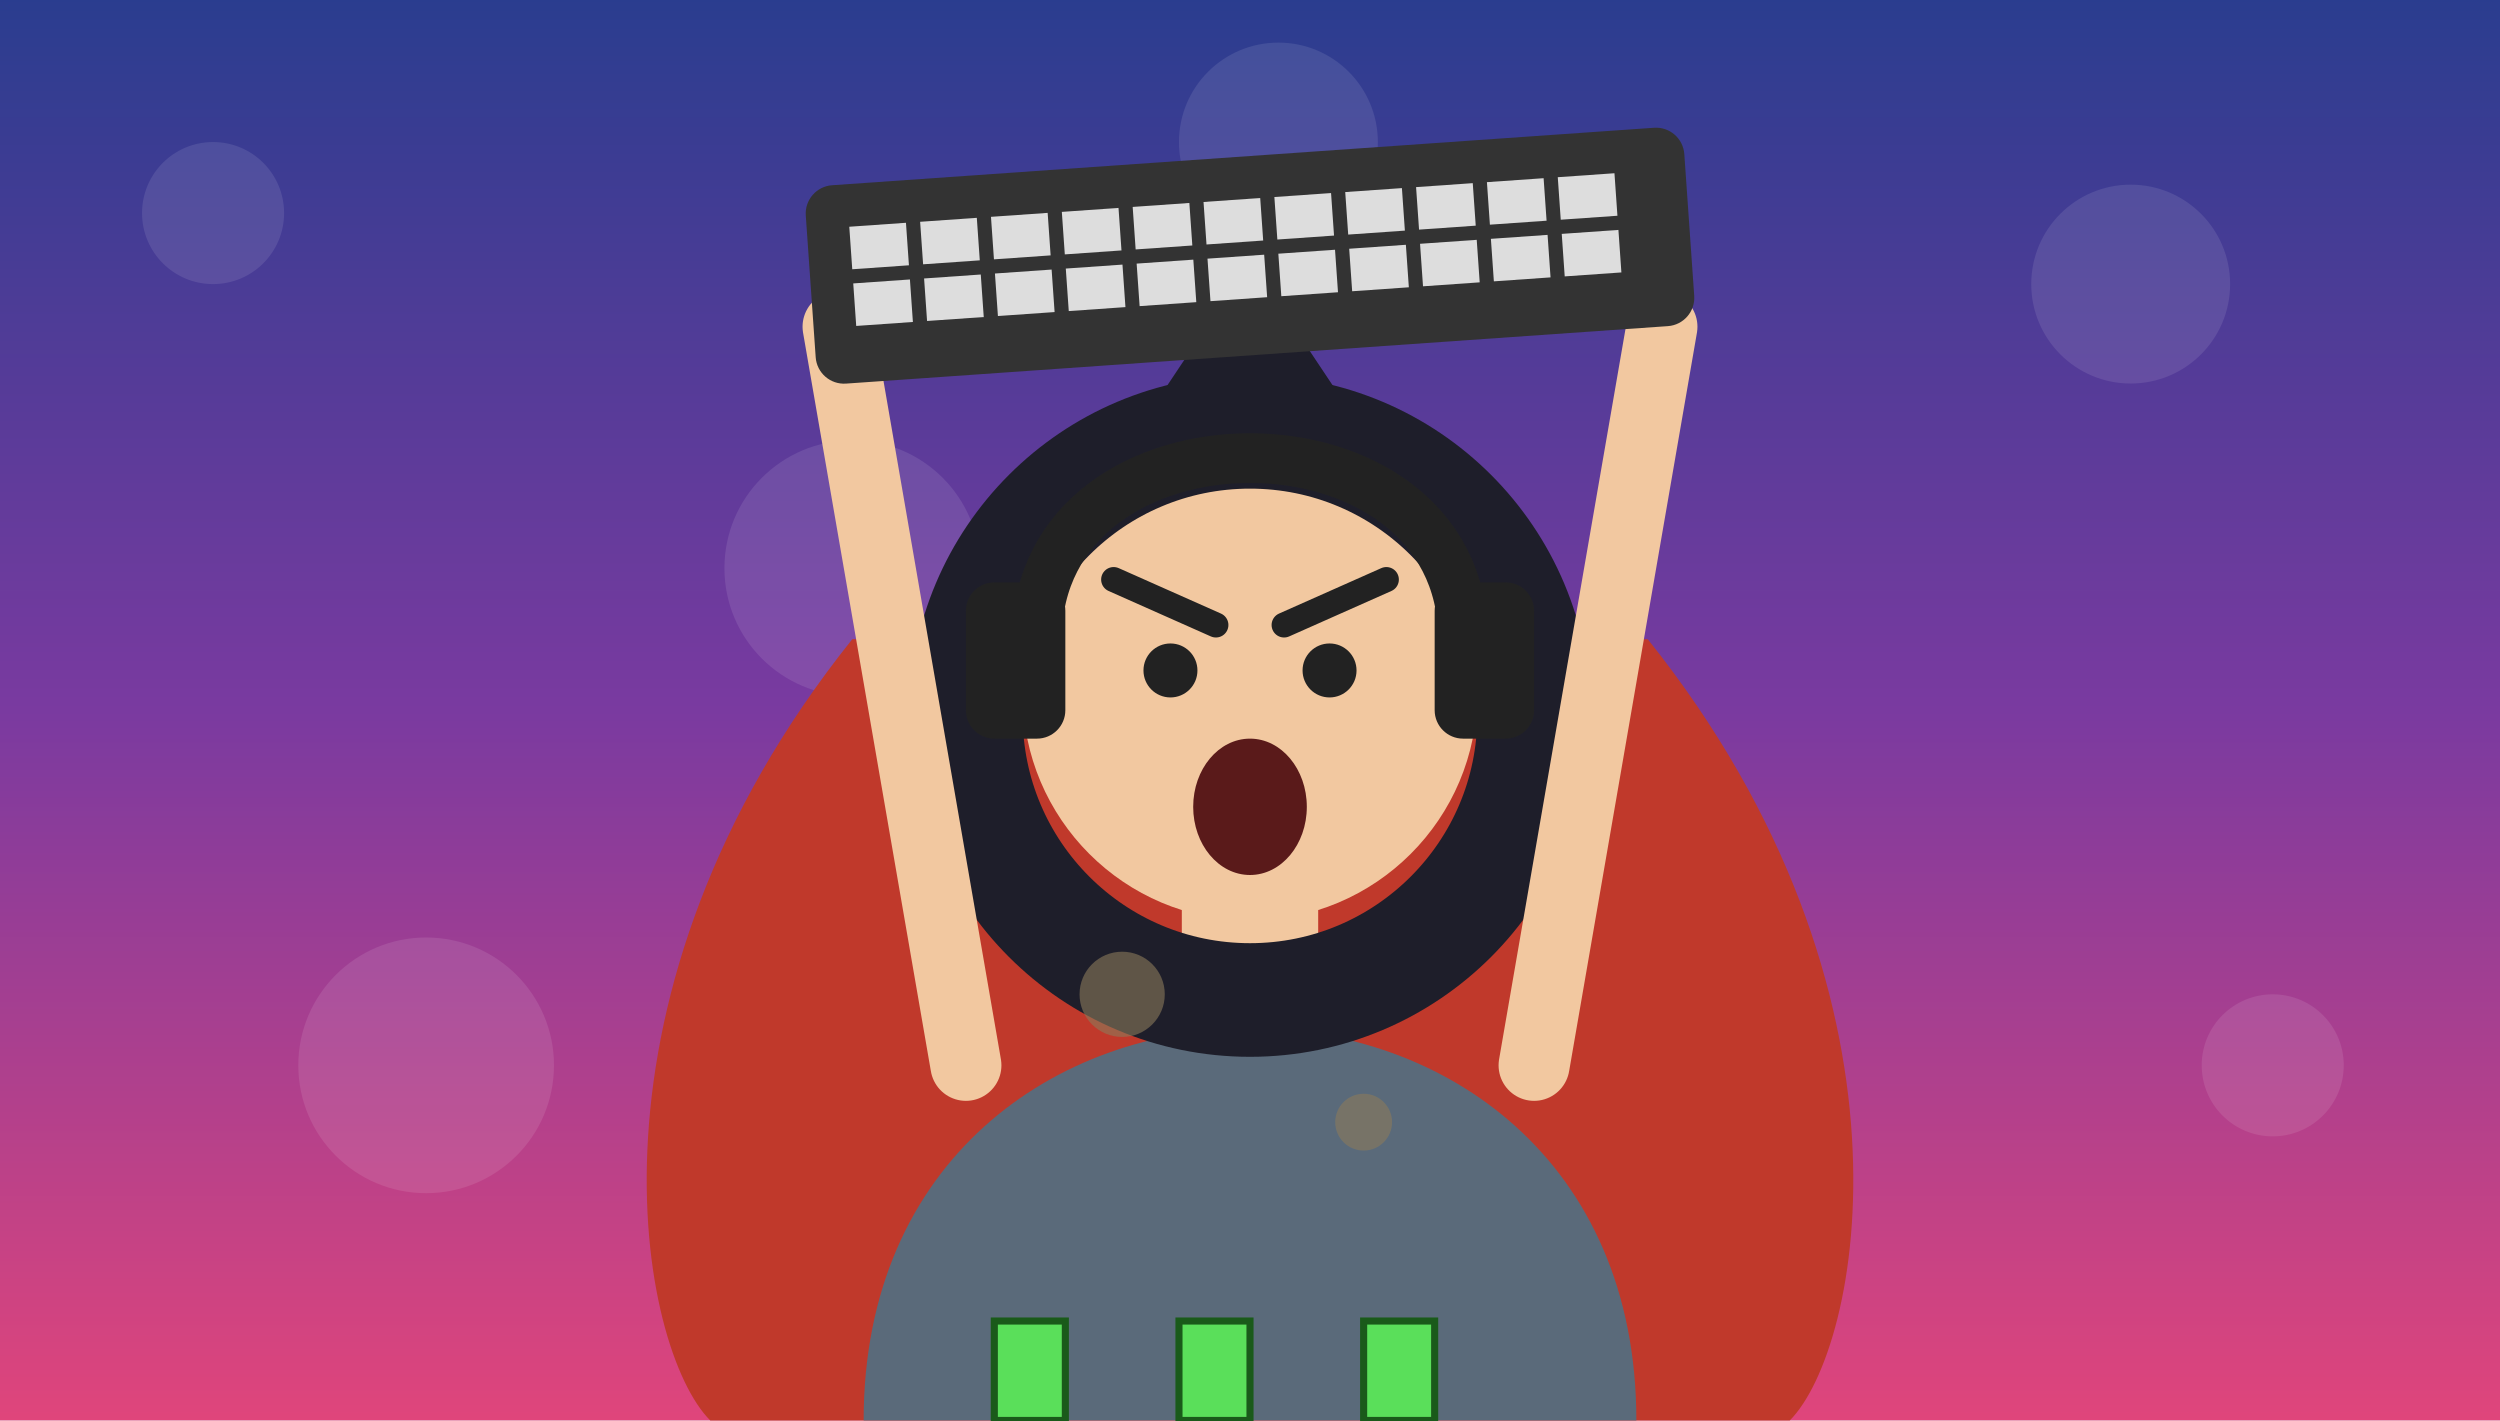
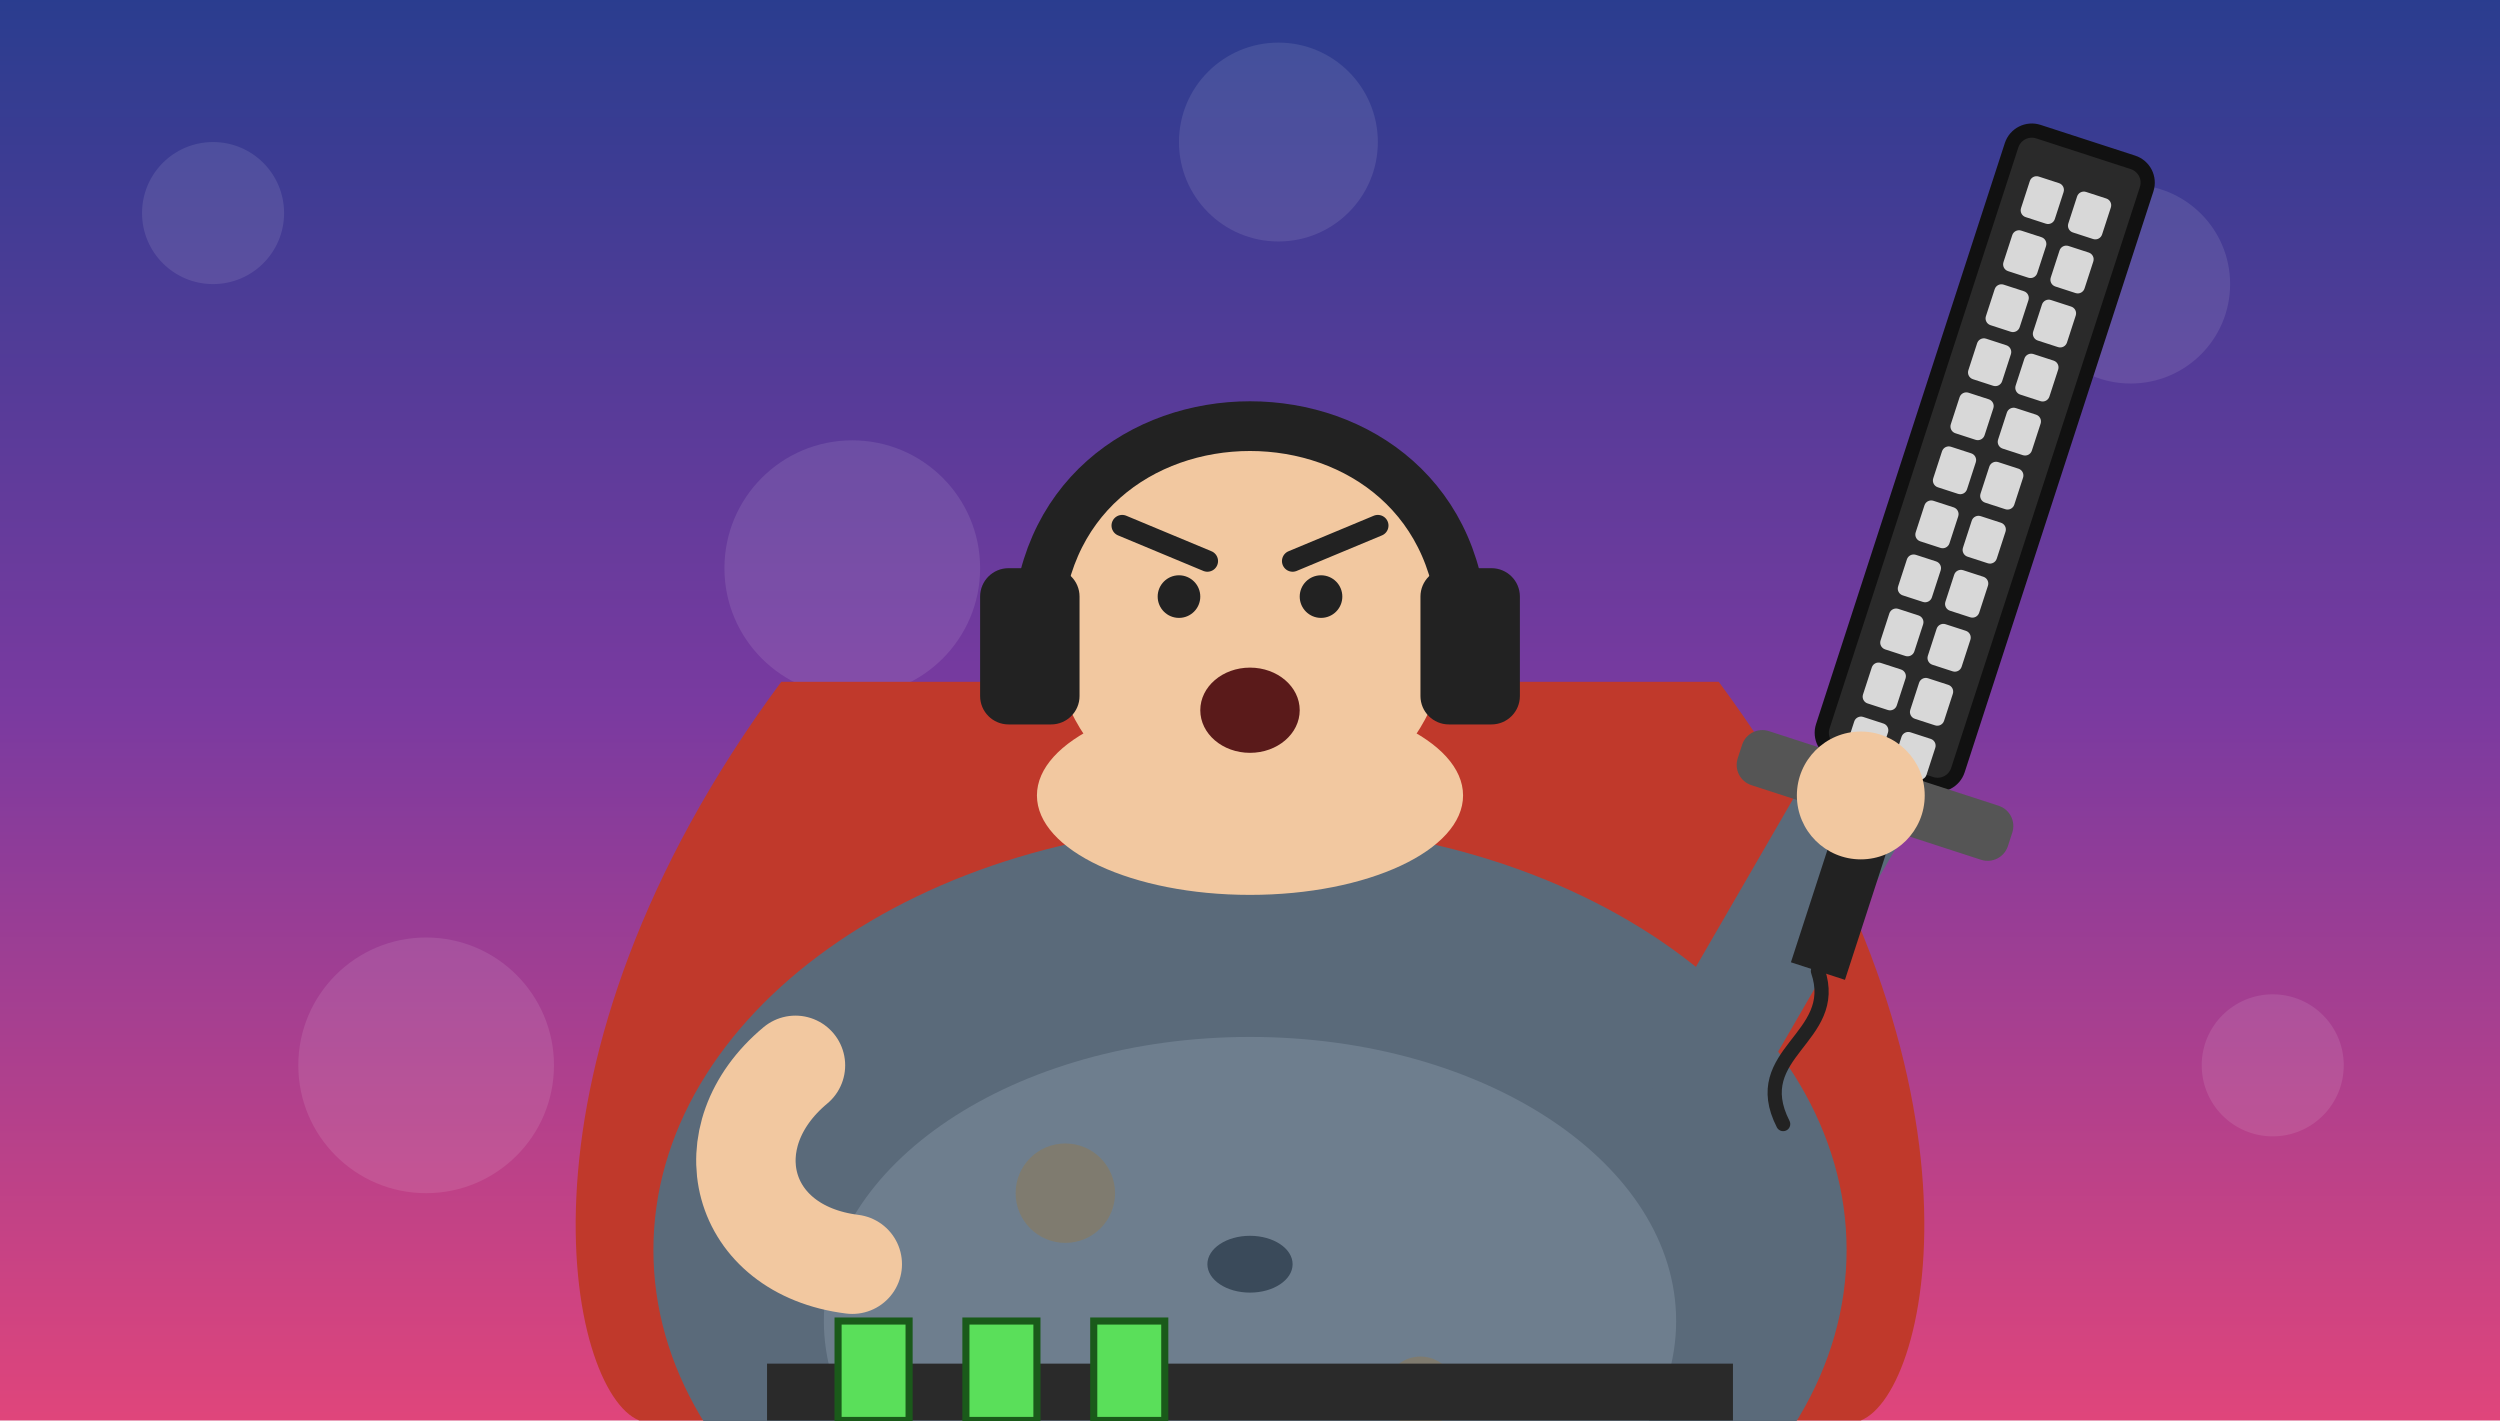
<svg xmlns="http://www.w3.org/2000/svg" viewBox="0 0 352 200" width="352" height="200">
  <defs>
    <linearGradient id="bg" x1="0" y1="0" x2="0" y2="1">
      <stop offset="0.00" stop-color="#2a3d8f" stop-opacity="1" />
      <stop offset="0.50" stop-color="#7a3aa0" stop-opacity="1" />
      <stop offset="1.00" stop-color="#e0457b" stop-opacity="1" />
    </linearGradient>
  </defs>
  <rect x="0" y="0" width="352" height="200" fill="url(#bg)" />
  <circle cx="30.0" cy="30.0" r="10.0" fill="#ffffff" opacity="0.1" />
  <circle cx="300.0" cy="40.0" r="14.0" fill="#ffffff" opacity="0.1" />
  <circle cx="60.0" cy="150.0" r="18.0" fill="#ffffff" opacity="0.1" />
  <circle cx="320.0" cy="150.0" r="10.0" fill="#ffffff" opacity="0.1" />
  <circle cx="180.0" cy="20.0" r="14.0" fill="#ffffff" opacity="0.1" />
  <circle cx="120.0" cy="80.0" r="18.0" fill="#ffffff" opacity="0.1" />
-   <path d="M120 90 C 80 140 90 190 100 200 L252 200 C 262 190 272 140 232 90 Z" fill="#c0392b" />
-   <path d="M121.6 200.0 C 121.6 126.4 230.4 126.4 230.4 200.0 Z" fill="#5a6a7a" />
-   <rect x="166.4" y="123.2" width="19.2" height="19.2" fill="#f2c8a0" />
-   <circle cx="176.0" cy="97.6" r="32.0" fill="#f2c8a0" />
-   <circle cx="164.8" cy="94.4" r="3.8" fill="#222" />
-   <circle cx="187.2" cy="94.4" r="3.8" fill="#222" />
-   <ellipse cx="176.0" cy="113.6" rx="8.0" ry="9.6" fill="#5a1a1a" />
-   <path d="M156.8 81.6 L171.2 88.0 M195.2 81.6 L180.8 88.0" fill="none" stroke="#222" stroke-width="3.52" stroke-linecap="round" stroke-linejoin="round" />
-   <circle cx="176.0" cy="100.8" r="40.0" fill="none" stroke="#1e1e2a" stroke-width="16.0" />
-   <polygon points="163.2,56.0 176.0,36.8 188.8,56.0" fill="#1e1e2a" />
-   <path d="M146 90 C 146 56 206 56 206 90" fill="none" stroke="#222" stroke-width="7" />
-   <rect x="136" y="82" width="14" height="22" fill="#222" rx="4" />
-   <rect x="202" y="82" width="14" height="22" fill="#222" rx="4" />
-   <path d="M136 150 L118 46 M216 150 L234 46" fill="none" stroke="#f2c8a0" stroke-width="10" stroke-linecap="round" stroke-linejoin="round" />
-   <g transform="translate(176 36) rotate(-4)" opacity="1">
-     <rect x="-62" y="-14" width="124" height="28" fill="#333" rx="4" />
-     <rect x="-56" y="-8" width="8" height="6" fill="#ddd" />
-     <rect x="-46" y="-8" width="8" height="6" fill="#ddd" />
-     <rect x="-36" y="-8" width="8" height="6" fill="#ddd" />
-     <rect x="-26" y="-8" width="8" height="6" fill="#ddd" />
-     <rect x="-16" y="-8" width="8" height="6" fill="#ddd" />
-     <rect x="-6" y="-8" width="8" height="6" fill="#ddd" />
-     <rect x="4" y="-8" width="8" height="6" fill="#ddd" />
-     <rect x="14" y="-8" width="8" height="6" fill="#ddd" />
-     <rect x="24" y="-8" width="8" height="6" fill="#ddd" />
-     <rect x="34" y="-8" width="8" height="6" fill="#ddd" />
-     <rect x="44" y="-8" width="8" height="6" fill="#ddd" />
-     <rect x="-56" y="0" width="8" height="6" fill="#ddd" />
-     <rect x="-46" y="0" width="8" height="6" fill="#ddd" />
-     <rect x="-36" y="0" width="8" height="6" fill="#ddd" />
-     <rect x="-26" y="0" width="8" height="6" fill="#ddd" />
-     <rect x="-16" y="0" width="8" height="6" fill="#ddd" />
-     <rect x="-6" y="0" width="8" height="6" fill="#ddd" />
-     <rect x="4" y="0" width="8" height="6" fill="#ddd" />
-     <rect x="14" y="0" width="8" height="6" fill="#ddd" />
-     <rect x="24" y="0" width="8" height="6" fill="#ddd" />
-     <rect x="34" y="0" width="8" height="6" fill="#ddd" />
-     <rect x="44" y="0" width="8" height="6" fill="#ddd" />
+   <path d="M110 96 C 70 150 80 196 90 200 L262 200 C 272 196 282 150 242 96 Z" fill="#c0392b" />
+   <ellipse cx="176.0" cy="176.0" rx="84.0" ry="60.0" fill="#5a6a7a" />
+   <ellipse cx="176.0" cy="186.0" rx="60.0" ry="40.0" fill="#6e7e8e" />
+   <ellipse cx="176.0" cy="178.0" rx="6.0" ry="4.0" fill="#3a4a5a" />
+   <circle cx="150.0" cy="168.0" r="7.0" fill="#8a7a5a" opacity="0.6" />
+   <circle cx="200.0" cy="196.0" r="5.0" fill="#8a7a5a" opacity="0.6" />
+   <rect x="108" y="192" width="136" height="8" fill="#2a2a2a" />
+   <rect x="118" y="186" width="10" height="14" fill="#5adf5a" stroke="#1a5a1a" stroke-width="1" />
+   <rect x="136" y="186" width="10" height="14" fill="#5adf5a" stroke="#1a5a1a" stroke-width="1" />
+   <rect x="154" y="186" width="10" height="14" fill="#5adf5a" stroke="#1a5a1a" stroke-width="1" />
+   <ellipse cx="176.0" cy="112.0" rx="30.0" ry="14.0" fill="#f2c8a0" />
+   <circle cx="176.0" cy="88.0" r="28.0" fill="#f2c8a0" />
+   <path d="M146 90 C 146 50 206 50 206 90" fill="none" stroke="#222" stroke-width="7" />
+   <rect x="138" y="80" width="14" height="22" fill="#222" rx="4" />
+   <rect x="200" y="80" width="14" height="22" fill="#222" rx="4" />
+   <circle cx="166.0" cy="84.0" r="3.0" fill="#222" />
+   <circle cx="186.0" cy="84.0" r="3.0" fill="#222" />
+   <ellipse cx="176.0" cy="100.0" rx="7.0" ry="6.0" fill="#5a1a1a" />
+   <path d="M158 74 L170 79 M194 74 L182 79" fill="none" stroke="#222" stroke-width="3" stroke-linecap="round" stroke-linejoin="round" />
+   <path d="M112 150 C 100 160 104 176 120 178" fill="none" stroke="#f2c8a0" stroke-width="14" stroke-linecap="round" stroke-linejoin="round" />
+   <path d="M240 150 L262 112" fill="none" stroke="#5a6a7a" stroke-width="16" stroke-linecap="round" stroke-linejoin="round" />
+   <g transform="translate(264 112) rotate(18)" opacity="1">
+     <rect x="-10" y="-96" width="20" height="92" fill="#2a2a2a" rx="3" stroke="#111" stroke-width="2" />
+     <rect x="-6" y="-90" width="5" height="6" fill="#d8d8d8" rx="1" />
+     <rect x="1" y="-90" width="5" height="6" fill="#d8d8d8" rx="1" />
+     <rect x="-6" y="-82" width="5" height="6" fill="#d8d8d8" rx="1" />
+     <rect x="1" y="-82" width="5" height="6" fill="#d8d8d8" rx="1" />
+     <rect x="-6" y="-74" width="5" height="6" fill="#d8d8d8" rx="1" />
+     <rect x="1" y="-74" width="5" height="6" fill="#d8d8d8" rx="1" />
+     <rect x="-6" y="-66" width="5" height="6" fill="#d8d8d8" rx="1" />
+     <rect x="1" y="-66" width="5" height="6" fill="#d8d8d8" rx="1" />
+     <rect x="-6" y="-58" width="5" height="6" fill="#d8d8d8" rx="1" />
+     <rect x="1" y="-58" width="5" height="6" fill="#d8d8d8" rx="1" />
+     <rect x="-6" y="-50" width="5" height="6" fill="#d8d8d8" rx="1" />
+     <rect x="1" y="-50" width="5" height="6" fill="#d8d8d8" rx="1" />
+     <rect x="-6" y="-42" width="5" height="6" fill="#d8d8d8" rx="1" />
+     <rect x="1" y="-42" width="5" height="6" fill="#d8d8d8" rx="1" />
+     <rect x="-6" y="-34" width="5" height="6" fill="#d8d8d8" rx="1" />
+     <rect x="1" y="-34" width="5" height="6" fill="#d8d8d8" rx="1" />
+     <rect x="-6" y="-26" width="5" height="6" fill="#d8d8d8" rx="1" />
+     <rect x="1" y="-26" width="5" height="6" fill="#d8d8d8" rx="1" />
+     <rect x="-6" y="-18" width="5" height="6" fill="#d8d8d8" rx="1" />
+     <rect x="1" y="-18" width="5" height="6" fill="#d8d8d8" rx="1" />
+     <rect x="-6" y="-10" width="5" height="6" fill="#d8d8d8" rx="1" />
+     <rect x="1" y="-10" width="5" height="6" fill="#d8d8d8" rx="1" />
+     <rect x="-20" y="-4" width="40" height="8" fill="#555" rx="3" />
+     <rect x="-4" y="4" width="8" height="22" fill="#222" />
+     <path d="M0 26 C 6 34 -6 40 2 48" fill="none" stroke="#222" stroke-width="2" stroke-linecap="round" stroke-linejoin="round" />
  </g>
-   <rect x="140" y="186" width="10" height="14" fill="#5adf5a" stroke="#1a5a1a" stroke-width="1" />
-   <rect x="166" y="186" width="10" height="14" fill="#5adf5a" stroke="#1a5a1a" stroke-width="1" />
-   <rect x="192" y="186" width="10" height="14" fill="#5adf5a" stroke="#1a5a1a" stroke-width="1" />
-   <circle cx="158.0" cy="140.0" r="6.0" fill="#8a7a5a" opacity="0.6" />
-   <circle cx="192.0" cy="158.0" r="4.0" fill="#8a7a5a" opacity="0.6" />
+   <circle cx="262.0" cy="112.0" r="9.0" fill="#f2c8a0" />
</svg>
